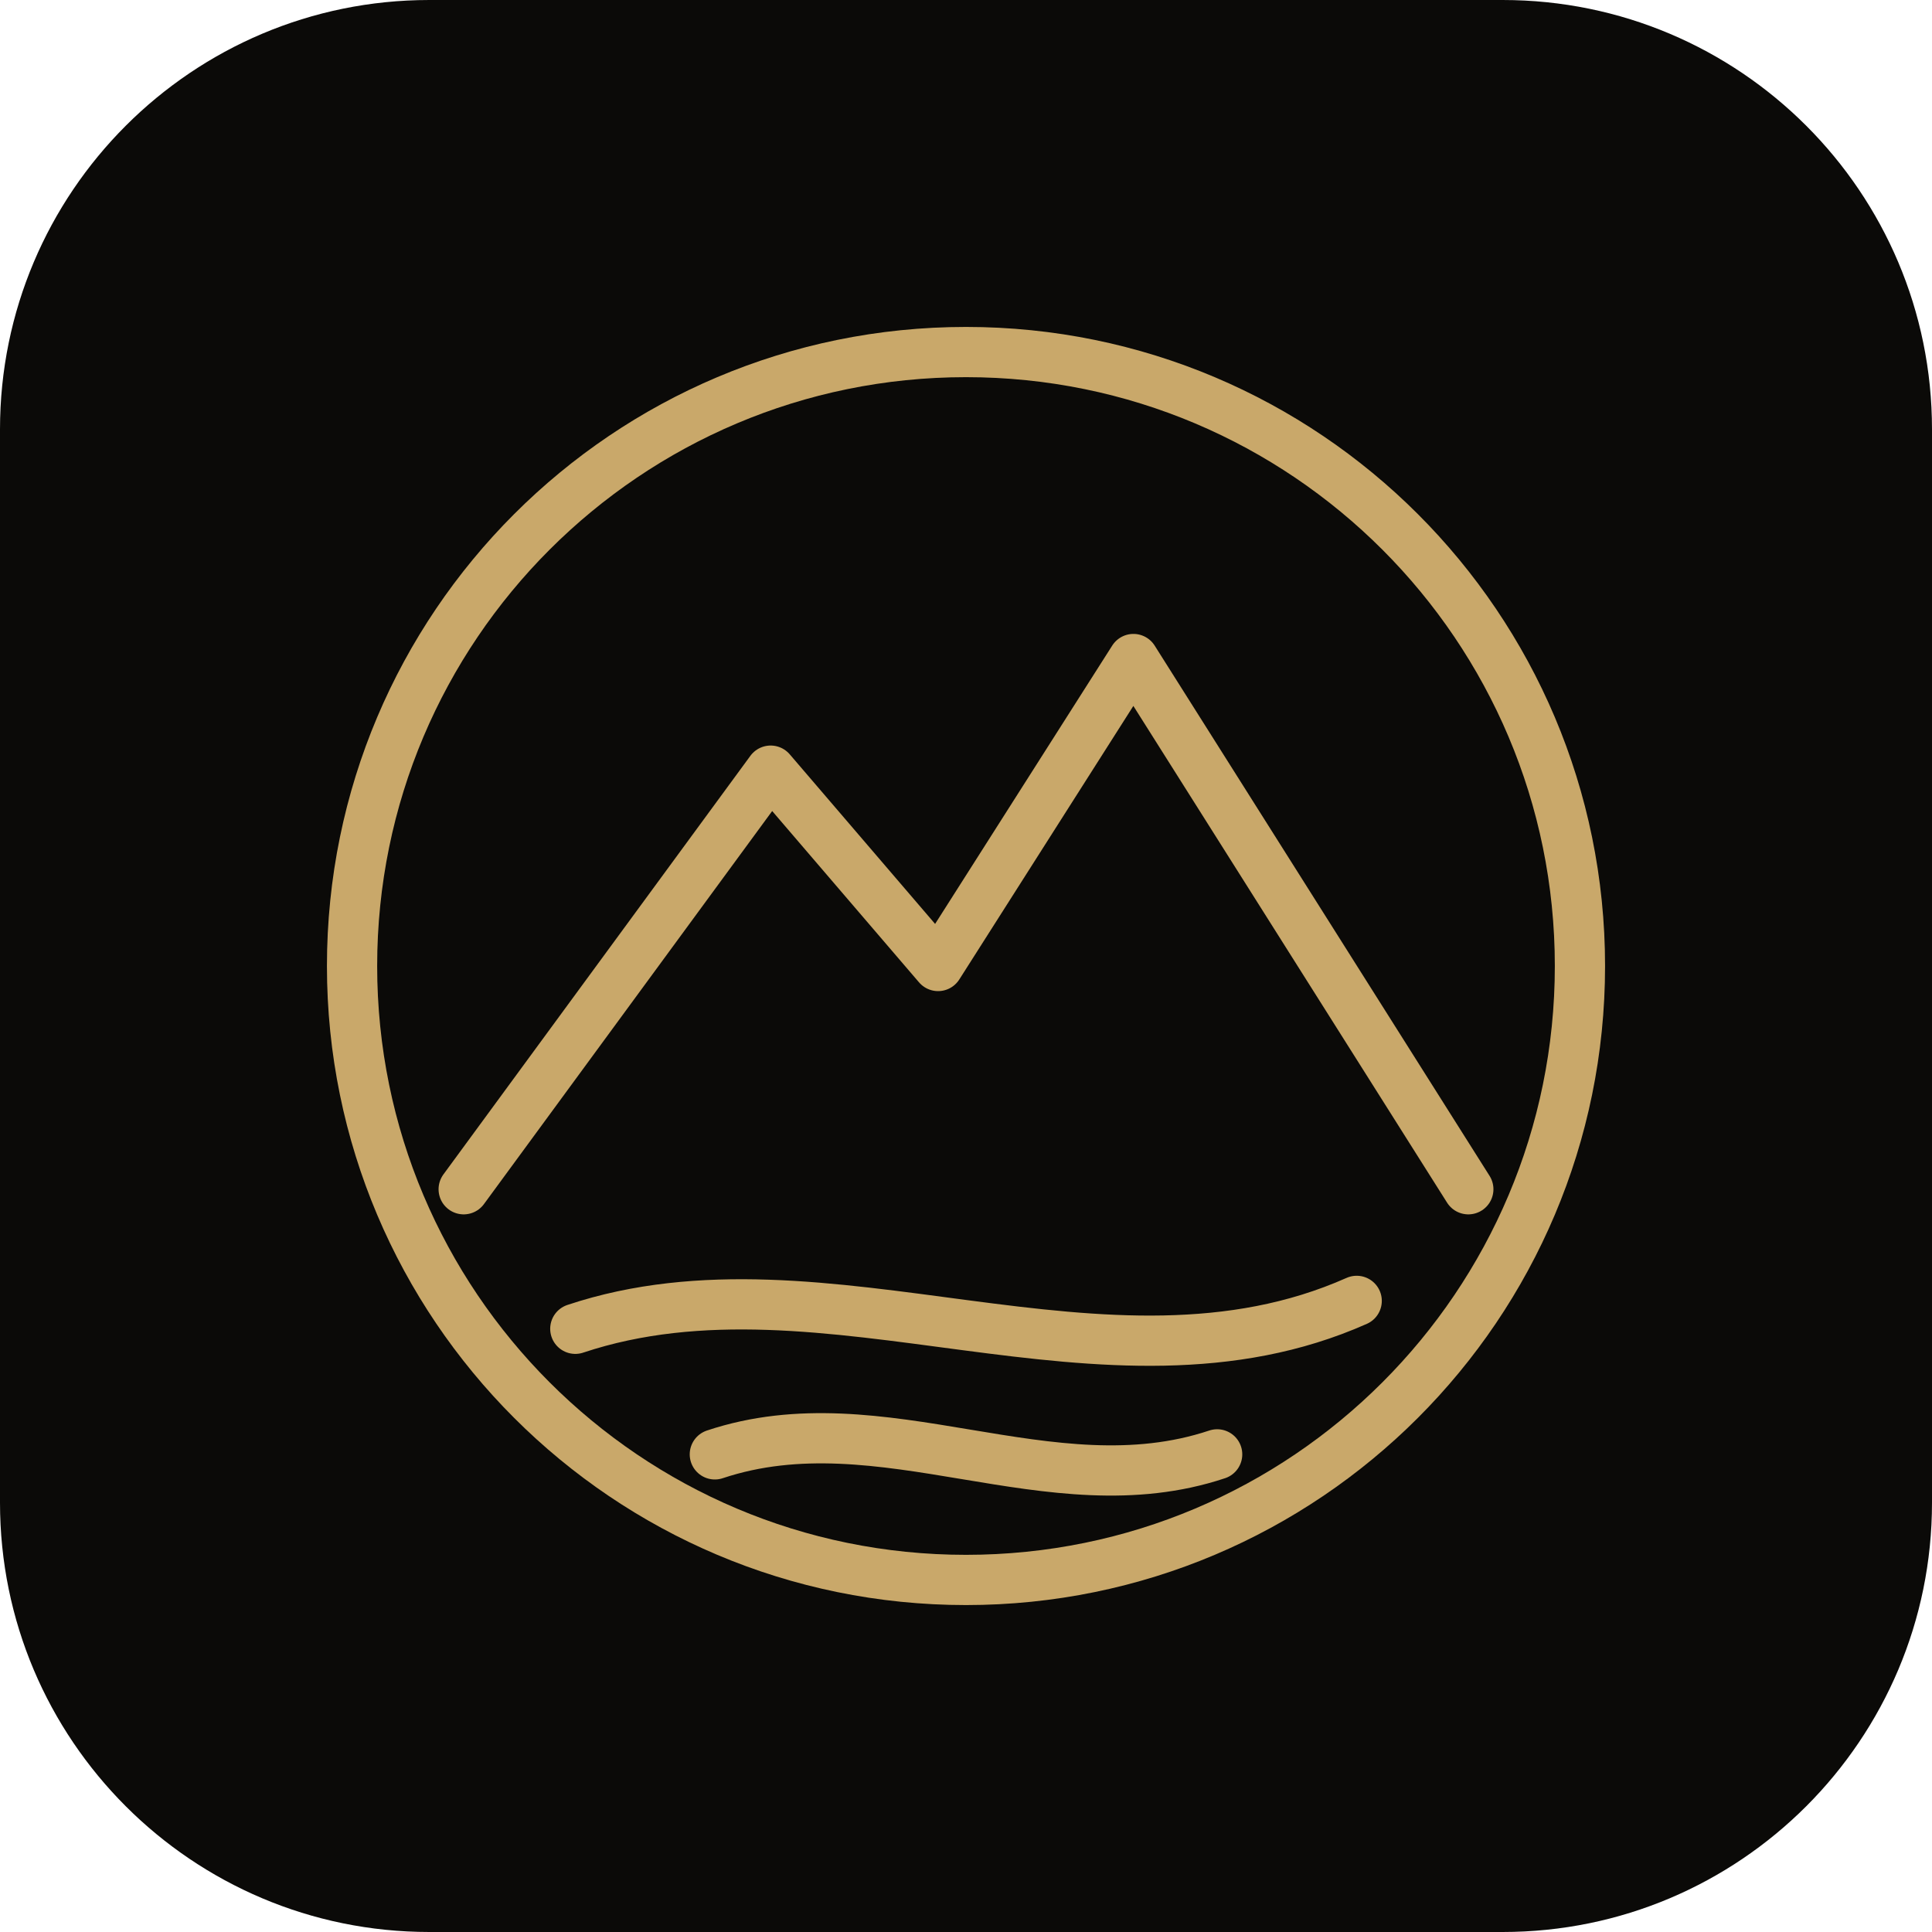
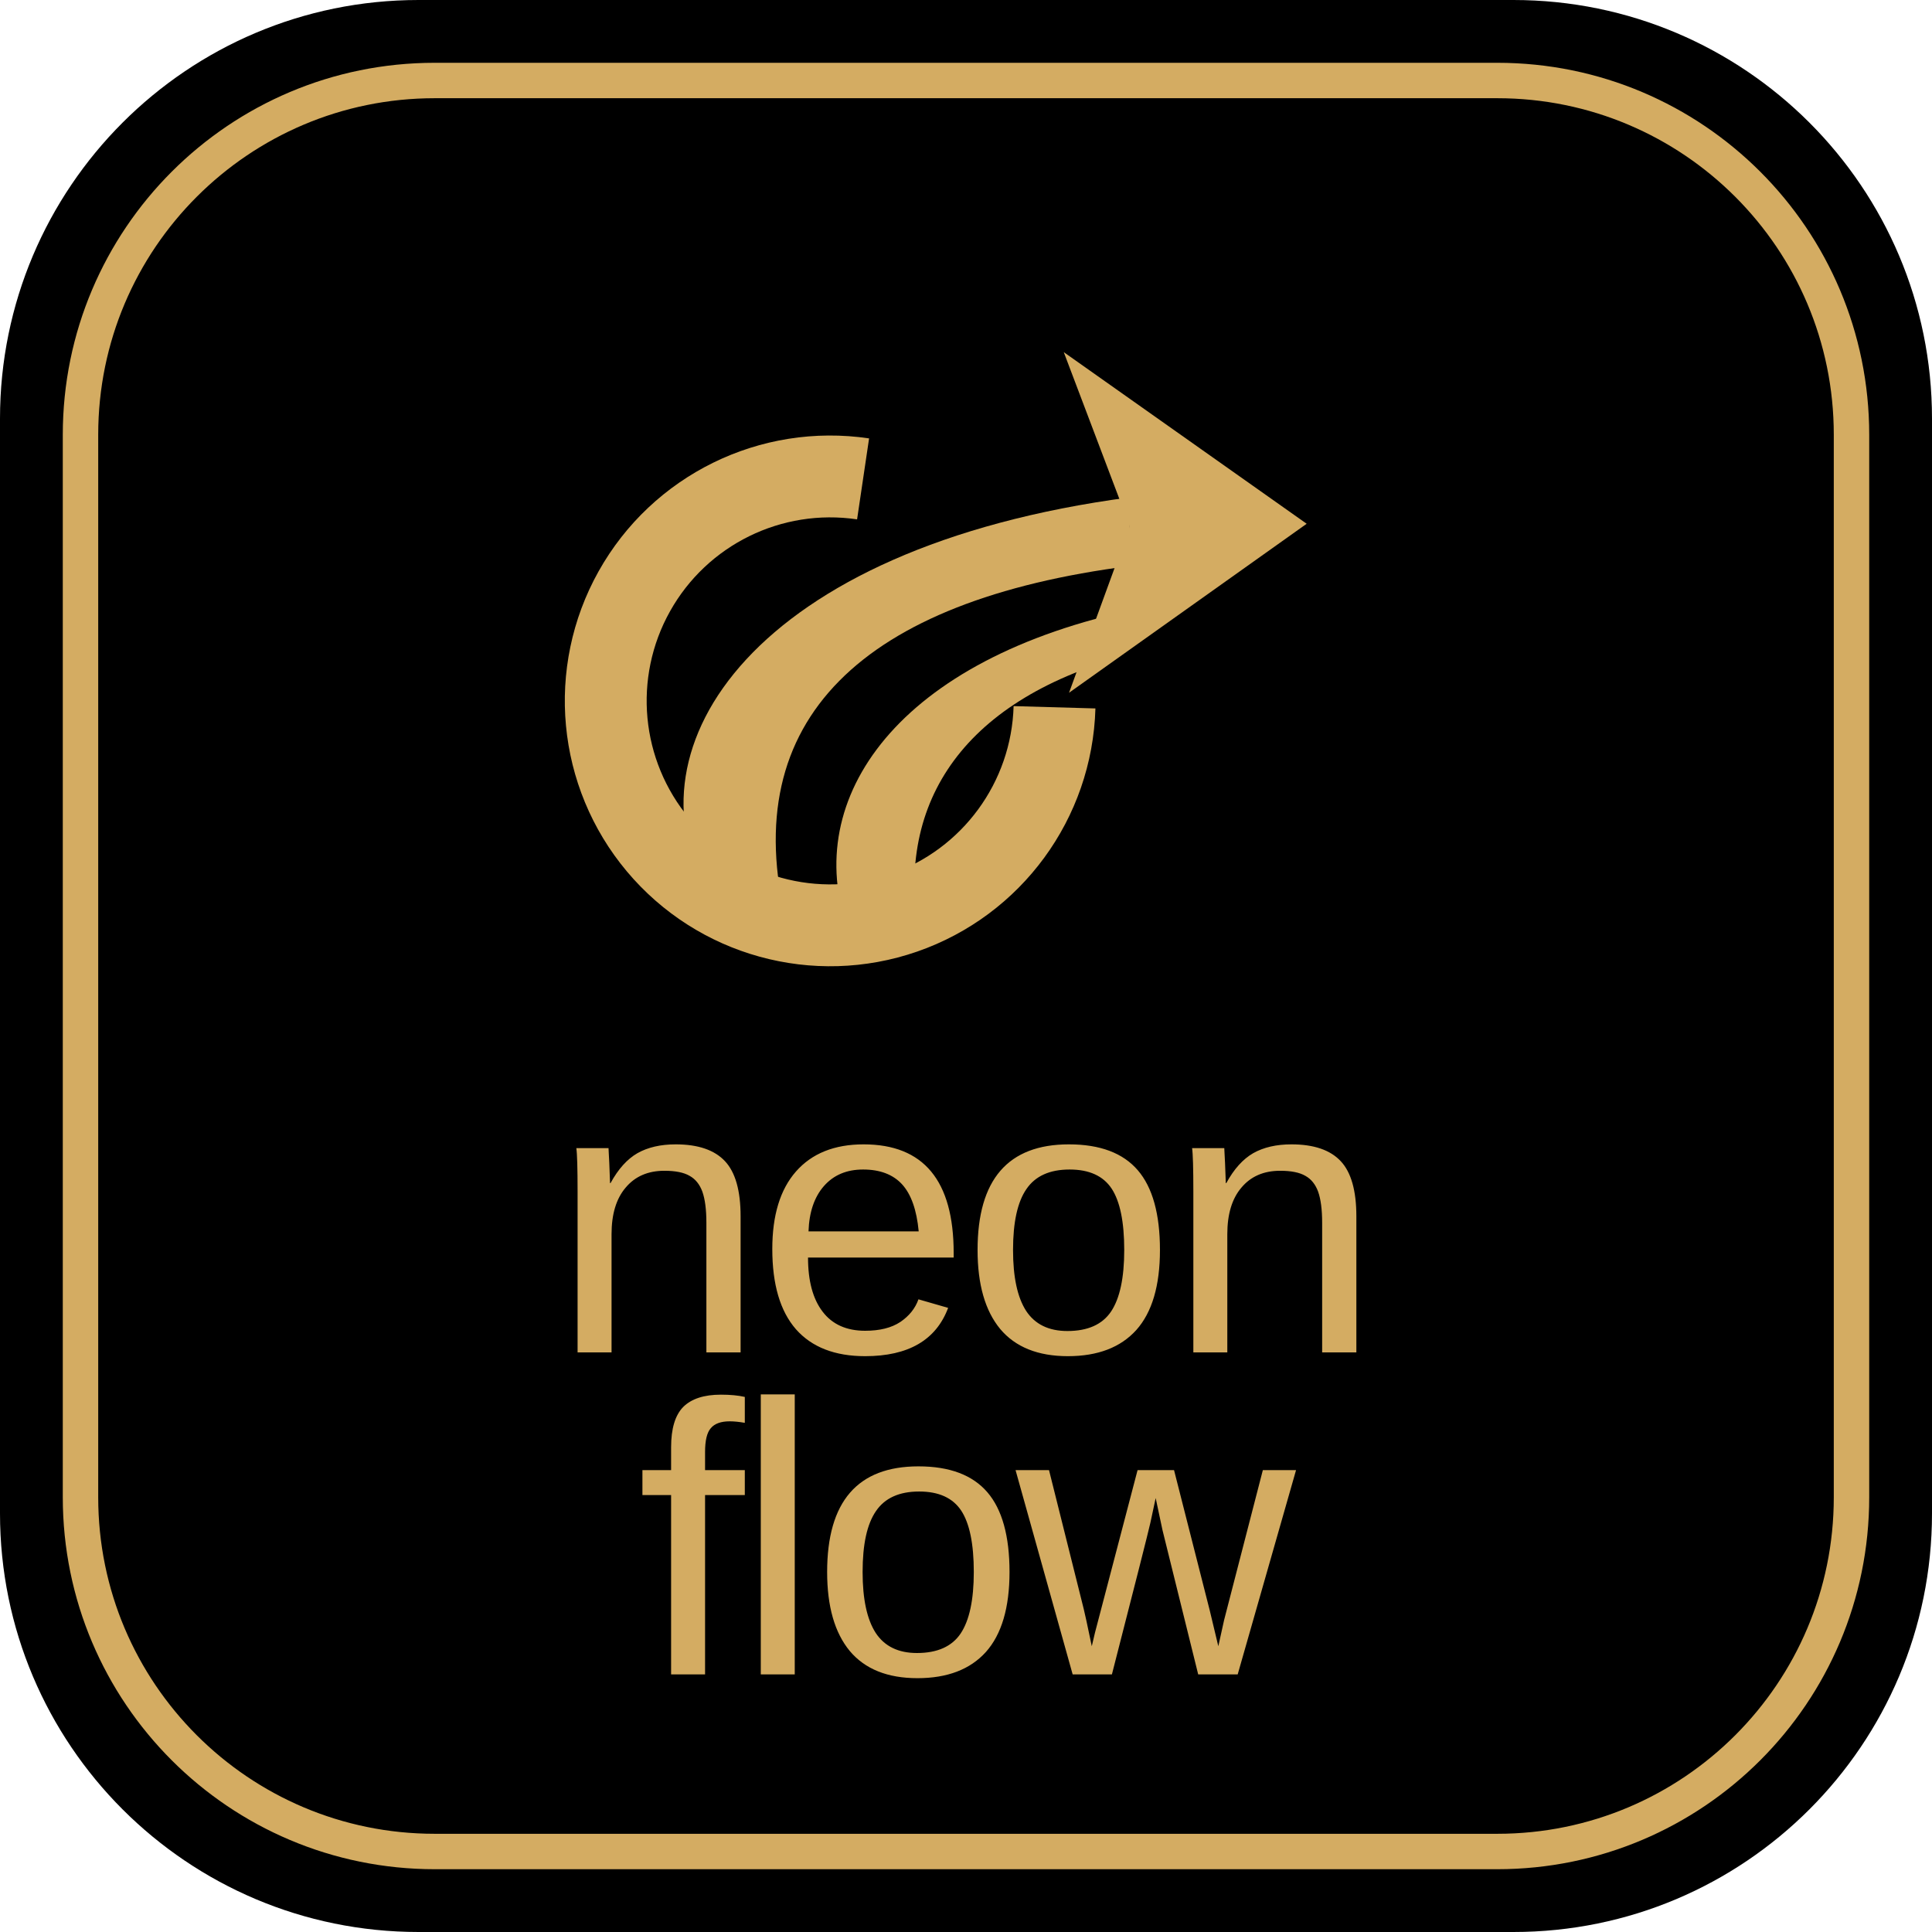
- <svg xmlns="http://www.w3.org/2000/svg" viewBox="0 0 180 180" role="img" aria-label="Neon Flow">
-   <rect width="180" height="180" rx="40" fill="#0B0A08" />
-   <g transform="translate(25 25) scale(1.3)" fill="none" stroke="#C9A86A" stroke-width="3.6" stroke-linecap="round" stroke-linejoin="round">
-     <circle cx="50" cy="50" r="44" />
-     <path d="M14 66 L36 36 L48 50 L62 28 L86 66" />
-     <path d="M22 76 C40 70 60 82 78 74" />
-     <path d="M32 85 C44 81 56 89 68 85" />
+ <svg xmlns="http://www.w3.org/2000/svg" viewBox="0 0 120 120" role="img" aria-label="Neon Flow">
+   <rect width="120" height="120" rx="26" fill="#000" />
+   <rect x="5" y="5" width="110" height="110" rx="22" fill="none" stroke="#D4AC62" stroke-width="2.2" />
+   <g transform="translate(29.5 14) scale(0.82)" fill="#D4AC62">
+     <path d="M43.9 36.5 A17 17 0 1 1 29.4 19.2" fill="none" stroke="#D4AC62" stroke-width="6.2" />
+     <path d="M17.6 50.4 C11.4 39.6 21 24.4 49.6 20.6 L49.6 25.8 C29.4 28.4 19.8 37.4 23.6 52.8 Z" />
+     <path d="M28.6 54.2 C24.4 44.4 31 33.6 48.6 29.4 L48.6 32.8 C36.4 36.4 31.6 44.4 33.8 54.6 Z" />
+     <path d="M44.6 9.6 L63 22.6 L45 35.4 L49.6 22.8 Z" />
  </g>
+   <text x="60" y="84" text-anchor="middle" font-family="Poppins, Arial, sans-serif" font-weight="500" font-size="24" letter-spacing="-0.6" fill="#D4AC62">neon</text>
+   <text x="60" y="104" text-anchor="middle" font-family="Poppins, Arial, sans-serif" font-weight="500" font-size="24" letter-spacing="-0.6" fill="#D4AC62">flow</text>
</svg>
